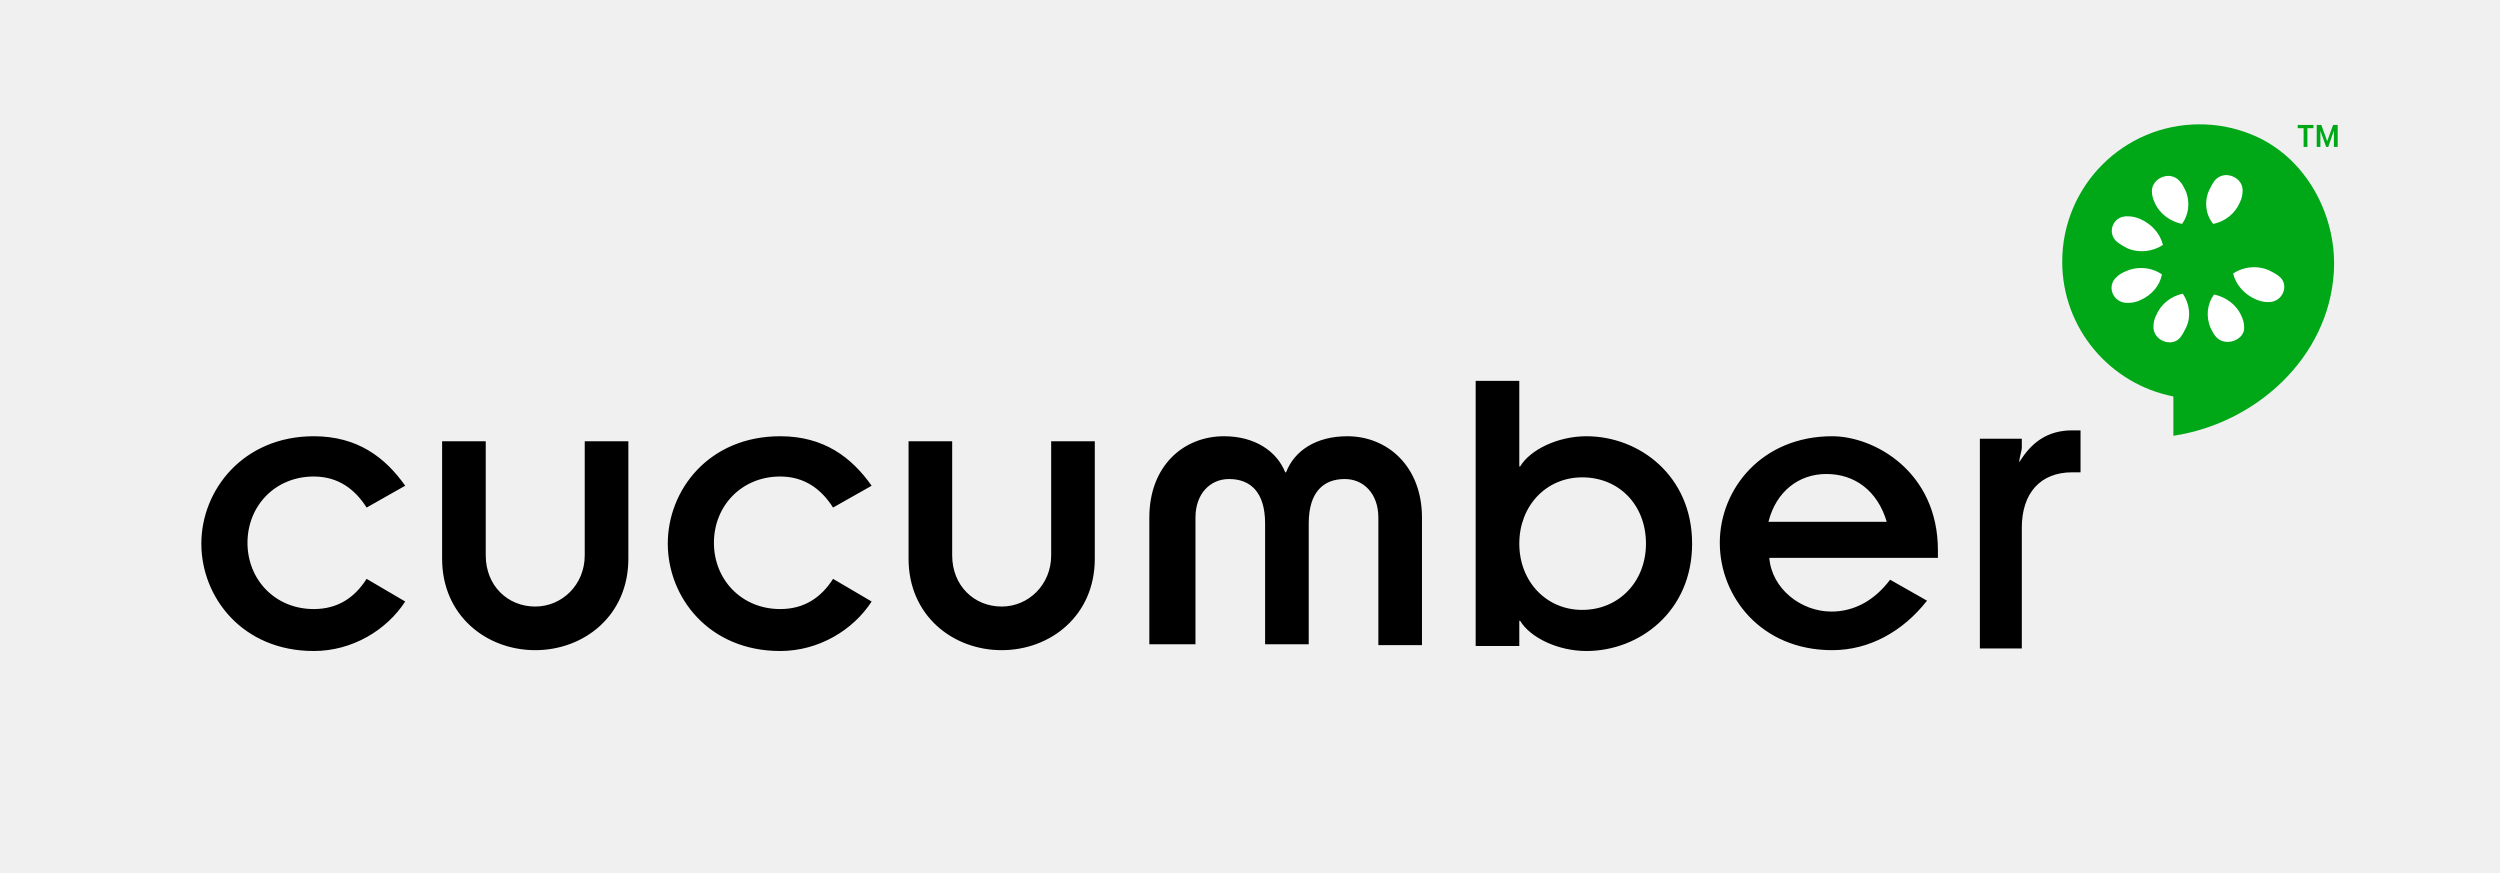
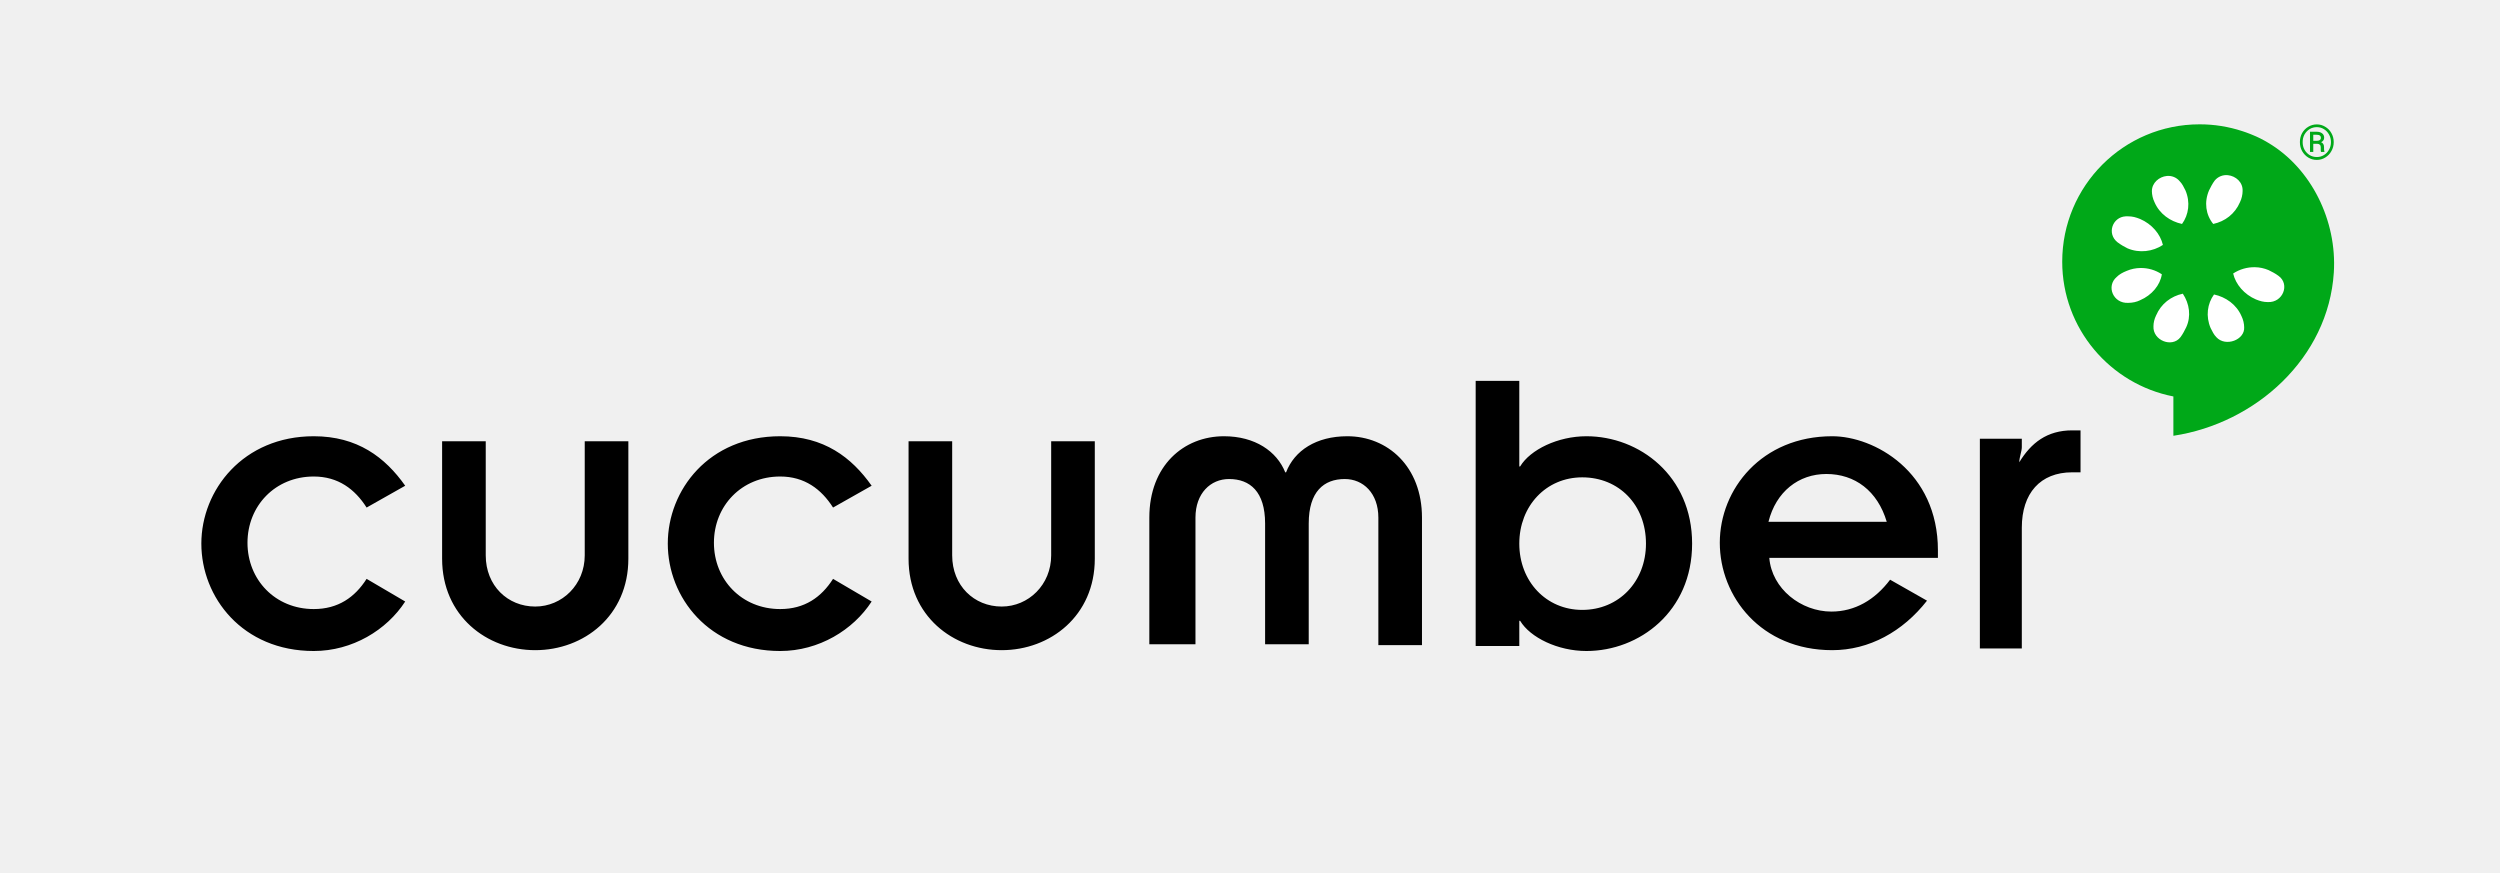
- <svg xmlns="http://www.w3.org/2000/svg" viewBox="0 0 298 104">
+ <svg xmlns="http://www.w3.org/2000/svg" width="298" height="104" viewBox="0 0 298 104">
  <g fill="none" fill-rule="evenodd">
    <path d="M0 0h298v104H0z" />
    <path d="M247 51.3c-3 0-4.9 1.5-6.3 3.8 0-.6.3-1.3.3-1.8v-1h-5v25h5V62.9c0-4.1 2.2-6.6 6-6.6h1v-5h-1zM43.7 60.5c-1.4-2.2-3.4-3.7-6.3-3.7-4.6 0-7.9 3.5-7.9 7.9s3.3 7.9 7.9 7.9c2.9 0 4.9-1.4 6.3-3.6l4.6 2.7c-2.2 3.4-6.3 5.9-10.9 5.9-8.5 0-13.4-6.4-13.4-12.8S29 52 37.4 52c5.2 0 8.5 2.5 10.9 5.9l-4.6 2.6zm9-7.9h5.2v13.6c0 3.6 2.6 6.1 5.9 6.1 3.2 0 5.9-2.6 5.9-6.1V52.6h5.2v14c0 6.8-5.3 10.9-11.1 10.9s-11.1-4.1-11.1-10.9v-14zm46.6 7.9c-1.4-2.2-3.4-3.7-6.3-3.7-4.6 0-7.9 3.5-7.9 7.9s3.3 7.9 7.9 7.9c2.9 0 4.9-1.4 6.3-3.6l4.6 2.7c-2.2 3.4-6.3 5.9-10.9 5.9-8.5 0-13.4-6.4-13.4-12.8S84.5 52 93 52c5.2 0 8.5 2.5 10.9 5.9l-4.6 2.6zm9-7.9h5.2v13.6c0 3.6 2.6 6.1 5.9 6.1 3.2 0 5.9-2.6 5.9-6.1V52.6h5.2v14c0 6.8-5.3 10.9-11.1 10.9s-11.1-4.1-11.1-10.9v-14zm28.7 9.1c0-6.2 4.1-9.7 8.9-9.7 3.7 0 6.3 1.8 7.3 4.3h.1c1-2.6 3.6-4.3 7.3-4.3 4.8 0 8.9 3.6 8.9 9.7v15.2h-5.2V61.7c0-2.9-1.8-4.6-4-4.6-2.5 0-4.3 1.5-4.3 5.3v14.4h-5.2V62.4c0-3.8-1.8-5.3-4.3-5.3-2.2 0-4 1.7-4 4.6v15.1H137V61.7zm38.9-16.3h5.2v10.2h.1c1.2-2 4.5-3.6 7.9-3.6 6.3 0 12.6 4.7 12.6 12.8 0 8.1-6.3 12.8-12.6 12.8-3.4 0-6.7-1.6-7.9-3.6h-.1v3h-5.2V45.4zm12.7 11.5c-4.3 0-7.5 3.4-7.5 7.9s3.2 7.9 7.5 7.9c4.4 0 7.6-3.4 7.6-7.9 0-4.6-3.2-7.9-7.6-7.9zm41.1 14.7c-2.9 3.7-6.9 5.9-11.3 5.9-8.5 0-13.4-6.4-13.4-12.8S210 52 218.4 52c5 0 12.6 4.2 12.6 13.6v.9h-20.1c.3 3.7 3.8 6.4 7.4 6.4 2.8 0 5.2-1.4 7-3.8l4.4 2.5zm-4.8-9.4c-1.1-3.7-3.8-5.7-7.2-5.7-3.3 0-6 2.1-6.9 5.7h14.1z" fill="#000" />
    <path d="M262.192 14.82c-9.05 0-16.375 7.324-16.375 16.375 0 7.968 5.712 14.589 13.25 16.062v4.688c9.8-1.478 18.478-9.257 19.125-19.47.39-6.146-2.675-12.42-7.844-15.468a13.755 13.755 0 0 0-.906-.5c-.315-.155-.64-.306-.969-.437-.104-.044-.207-.084-.312-.125-.288-.107-.578-.226-.875-.313a16.246 16.246 0 0 0-5.094-.812z" fill="#00A818" />
    <path d="M265.567 20.882a1.787 1.787 0 0 0-1.562.625c-.3.4-.488.788-.688 1.188-.6 1.4-.4 2.9.5 4 1.4-.3 2.588-1.194 3.188-2.594.2-.4.312-.913.312-1.313.063-1.062-.816-1.81-1.75-1.906zm-7.281.094c-.913.087-1.781.812-1.781 1.812 0 .4.112.913.312 1.313.6 1.4 1.881 2.294 3.281 2.594.8-1.1 1.007-2.6.407-4-.2-.4-.388-.794-.688-1.094a1.757 1.757 0 0 0-1.531-.625zm-4.906 4.812c-1.577.081-2.282 2.063-.97 3.094.4.3.788.519 1.188.719 1.4.6 3.02.394 4.22-.406-.3-1.3-1.32-2.494-2.72-3.094-.5-.2-.906-.313-1.406-.313-.112-.012-.207-.005-.312 0zm15.406 6.063a4.574 4.574 0 0 0-2.594.75c.3 1.3 1.319 2.494 2.719 3.094.5.2.906.312 1.406.312 1.8.1 2.681-2.125 1.281-3.125-.4-.3-.787-.487-1.187-.687a4.32 4.32 0 0 0-1.625-.344zm-13.656.094c-.55.01-1.1.118-1.625.343-.5.2-.888.42-1.188.72-1.3 1.1-.425 3.193 1.375 3.093.5 0 1.006-.113 1.406-.313 1.4-.6 2.394-1.793 2.594-3.093a4.475 4.475 0 0 0-2.562-.75zm5.062 3.062c-1.4.3-2.587 1.194-3.187 2.594-.2.4-.313.881-.313 1.281-.1 1.7 2.219 2.613 3.219 1.313.3-.4.487-.788.687-1.188.6-1.3.394-2.8-.406-4zm3.719.094c-.8 1.1-1.006 2.6-.406 4 .2.4.387.794.687 1.094 1.1 1.2 3.413.312 3.313-1.188 0-.4-.113-.912-.313-1.312-.6-1.4-1.881-2.294-3.281-2.594z" fill="#FFF" />
-     <text transform="translate(273 13)" font-size="10" font-family="Roboto" fill="#00A818">
-       <tspan x=".373" y="9">™</tspan>
+     <text transform="translate(273 14)" font-size="5.8" font-family="Roboto-Regular, Roboto" fill="#00A818">
+       <tspan x=".9" y="5">®</tspan>
    </text>
  </g>
</svg>
